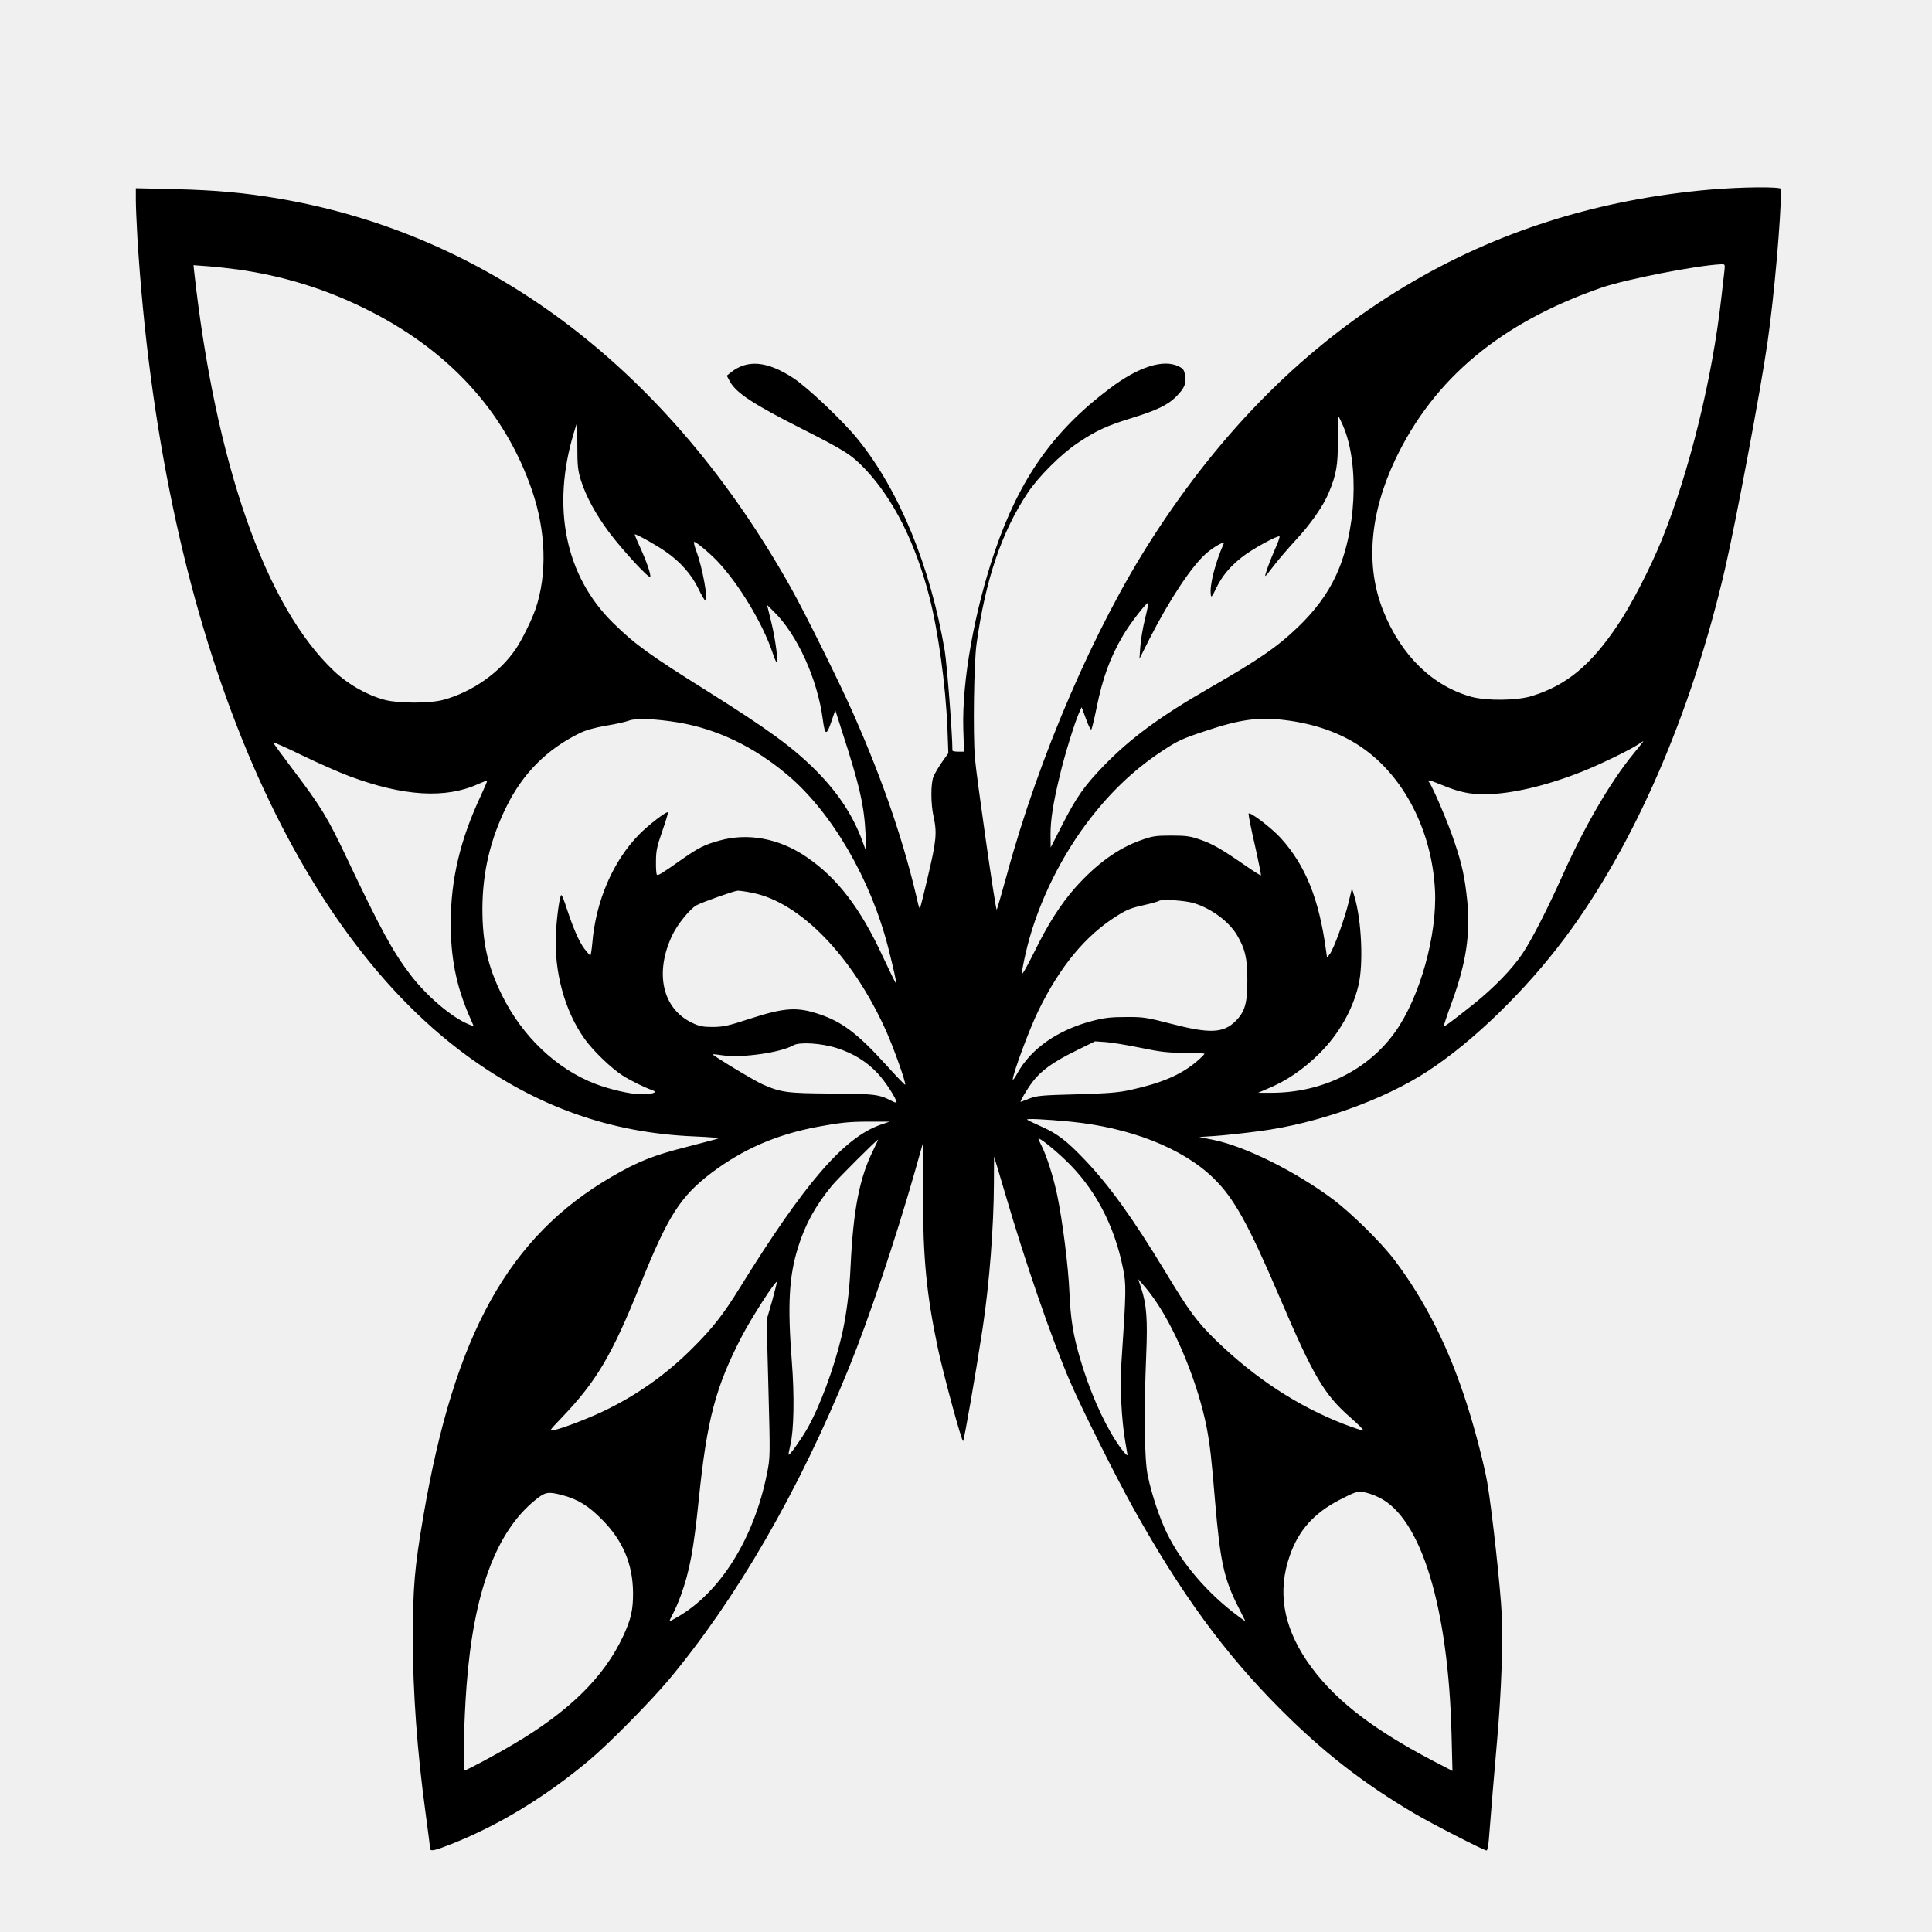
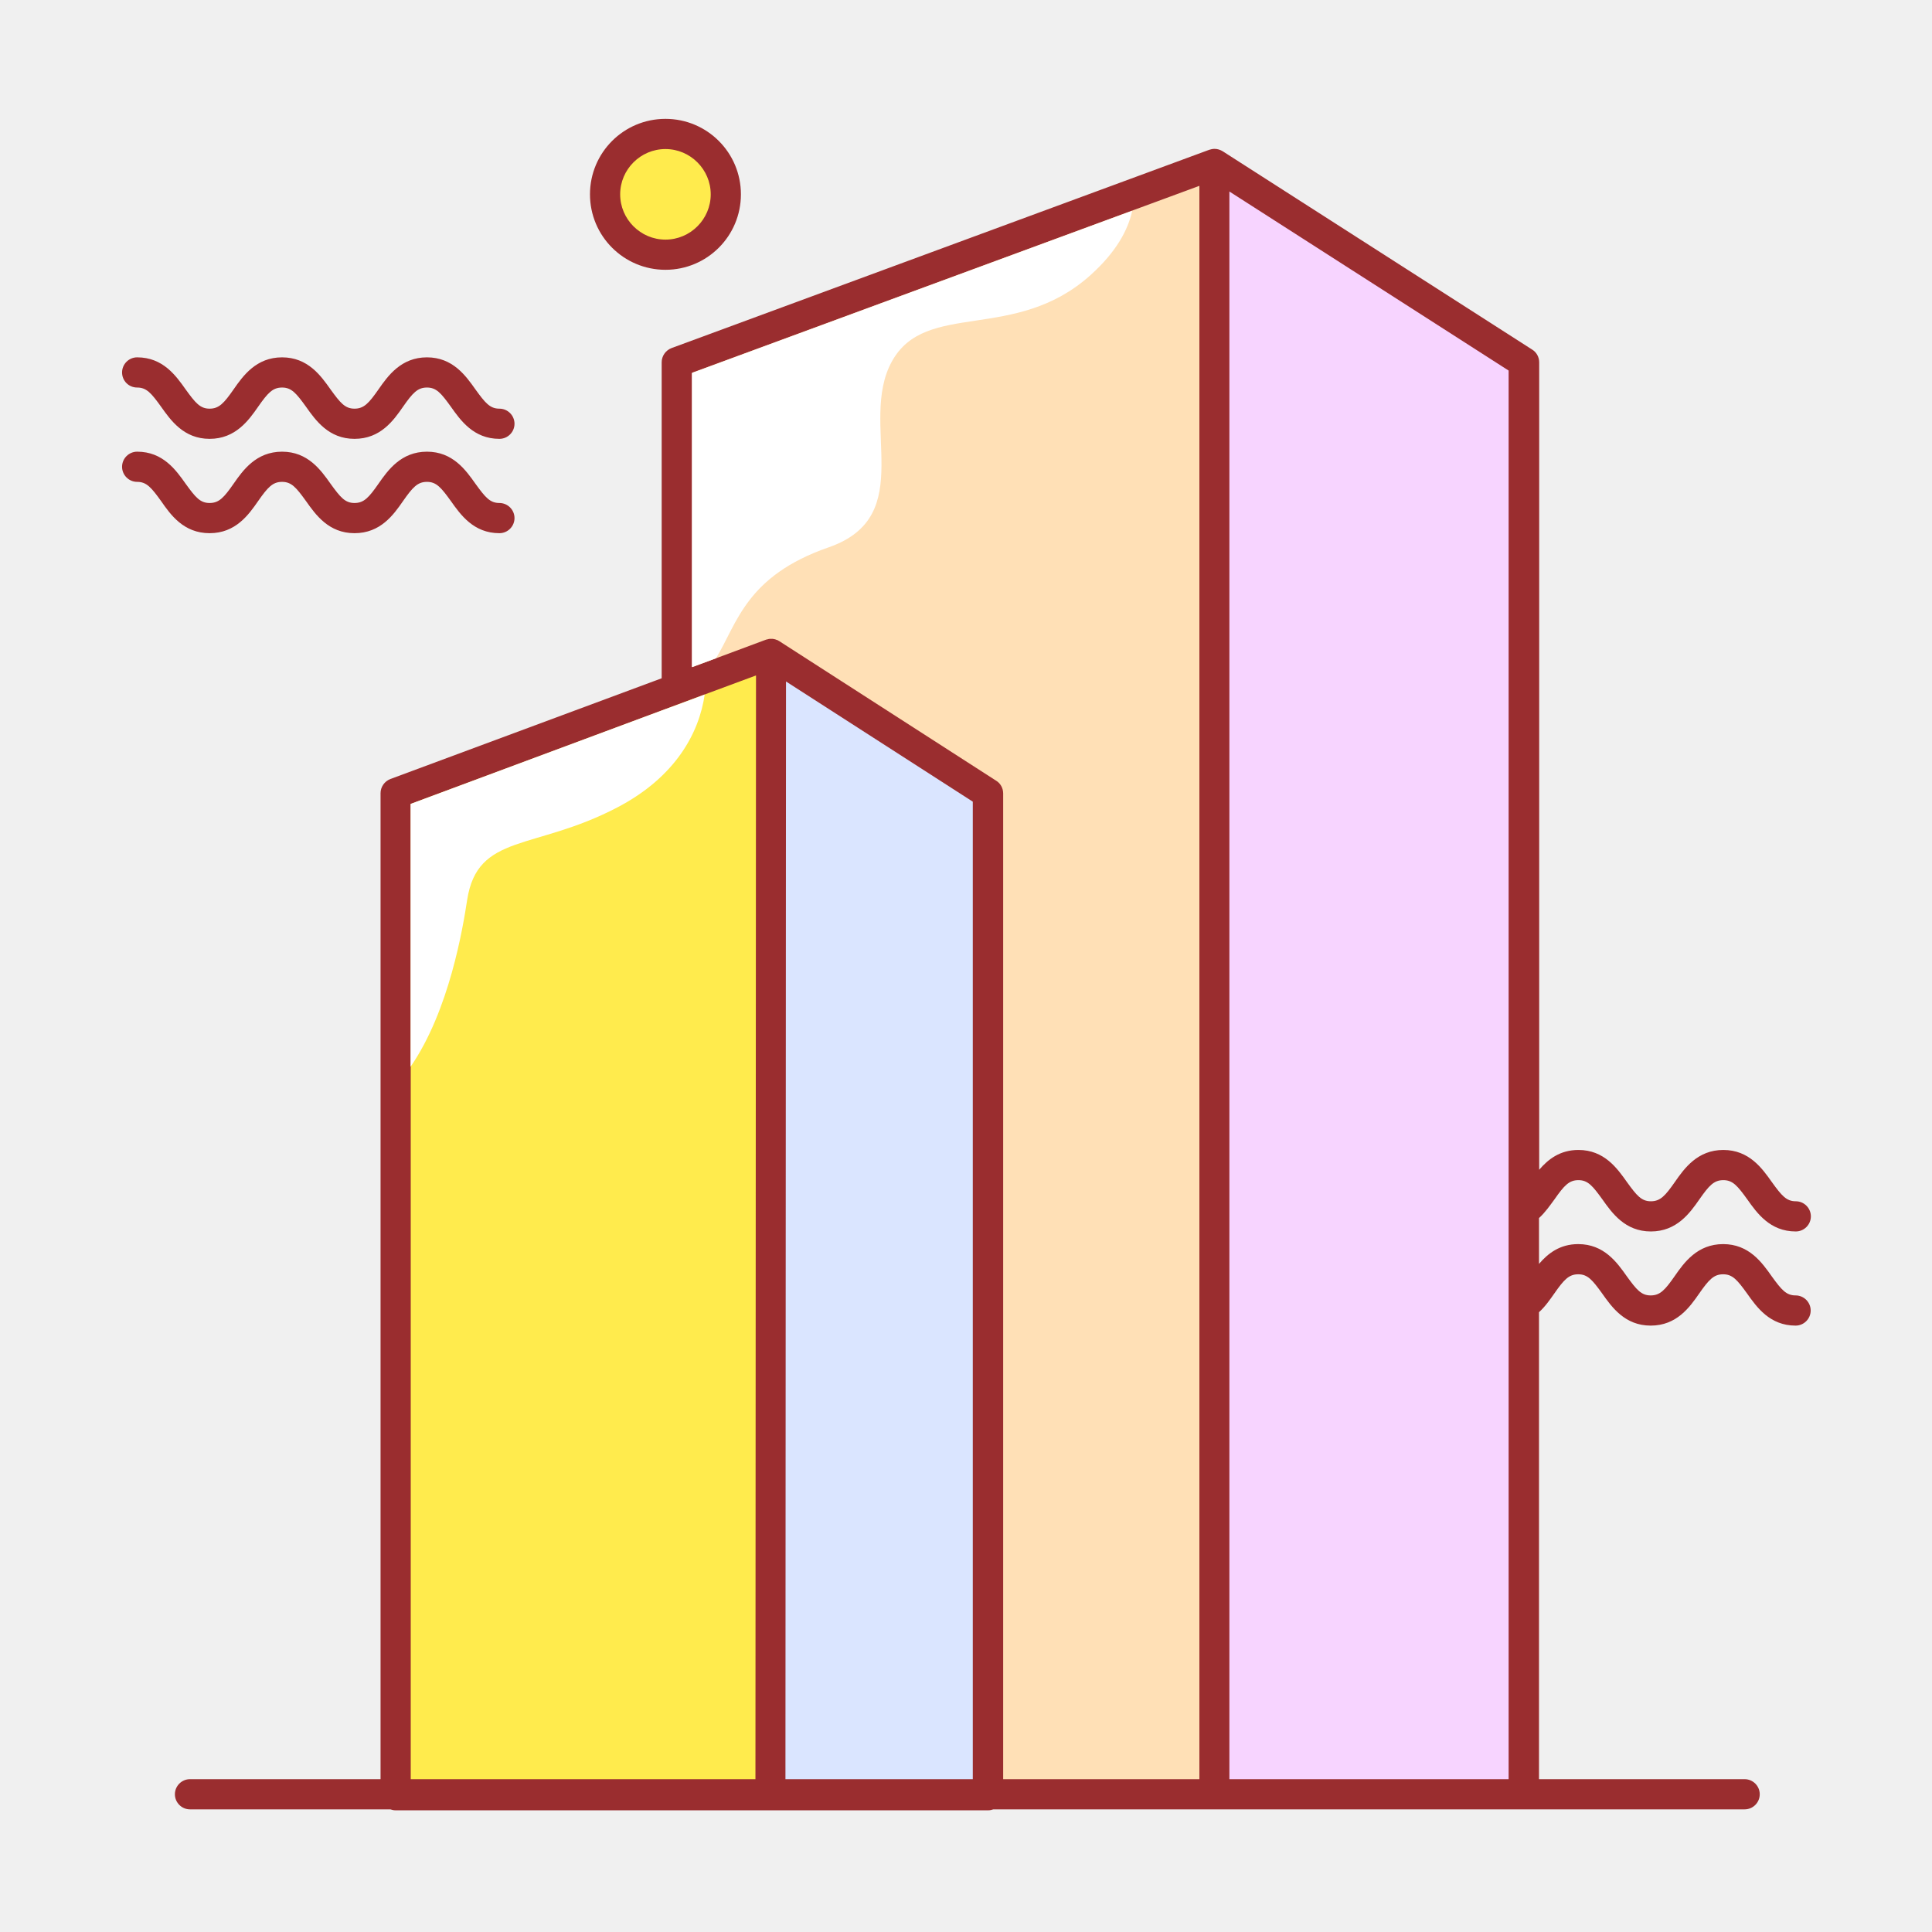
- <svg xmlns="http://www.w3.org/2000/svg" version="1.0" width="1280pt" height="1280pt" viewBox="0 0 1280 1280" preserveAspectRatio="xMidYMid meet">
-   <g transform="translate(0,1280) scale(0.1,-0.1)" fill="#000000" stroke="none">
-     <path d="M11331 11544 c-747 -65 -1419 -278 -2023 -641 -655 -393 -1210 -946 -1677 -1673 -380 -590 -748 -1442 -961 -2228 -35 -127 -65 -231 -67 -229 -9 9 -133 878 -144 1005 -13 163 -7 630 11 757 59 425 166 740 338 999 72 108 222 258 332 331 122 82 194 115 360 166 160 49 237 86 290 139 57 57 71 89 62 141 -6 37 -13 47 -42 61 -101 51 -268 -2 -458 -146 -372 -279 -597 -597 -761 -1078 -136 -400 -218 -861 -209 -1175 l5 -153 -39 0 c-21 0 -38 3 -38 8 0 112 -36 569 -51 662 -95 558 -301 1060 -576 1400 -99 122 -332 343 -427 405 -174 114 -306 125 -416 36 l-25 -20 20 -37 c41 -77 154 -151 480 -316 281 -142 328 -172 418 -267 187 -199 330 -484 422 -836 61 -235 110 -591 122 -882 l6 -163 -42 -59 c-23 -33 -48 -76 -56 -95 -19 -45 -19 -180 0 -266 24 -107 18 -162 -36 -391 -27 -117 -52 -215 -54 -217 -2 -3 -7 9 -11 24 -90 400 -230 812 -430 1264 -87 198 -319 666 -413 834 -809 1443 -1990 2341 -3392 2580 -229 39 -413 56 -691 63 l-258 6 0 -79 c0 -43 5 -153 10 -244 154 -2522 965 -4535 2186 -5426 463 -337 949 -510 1504 -533 96 -4 168 -10 160 -13 -8 -4 -104 -29 -212 -57 -218 -55 -321 -96 -495 -197 -683 -397 -1042 -1043 -1248 -2248 -59 -346 -69 -467 -70 -811 0 -350 29 -754 85 -1160 16 -121 30 -226 30 -232 0 -21 28 -15 149 33 310 124 615 309 906 553 127 106 401 384 525 531 451 540 863 1253 1194 2067 131 322 307 846 435 1293 l56 198 0 -342 c0 -420 23 -661 99 -1021 39 -182 160 -626 167 -612 9 17 82 437 129 745 45 296 74 677 75 964 0 97 1 176 1 175 1 -1 34 -112 74 -247 134 -458 309 -965 431 -1247 78 -181 296 -616 417 -834 315 -565 604 -961 972 -1330 285 -286 549 -492 888 -692 112 -67 464 -247 481 -247 5 0 12 33 15 72 14 179 37 461 56 673 27 310 38 625 29 825 -7 160 -64 683 -95 865 -19 112 -80 349 -135 520 -120 376 -276 687 -481 958 -86 114 -283 308 -405 400 -251 187 -583 352 -794 395 l-94 19 105 7 c58 4 191 18 295 32 384 50 823 207 1115 398 300 196 646 532 907 881 460 614 840 1489 1062 2448 74 321 235 1179 281 1497 44 305 89 817 90 1018 0 16 -260 14 -469 -4z m94 -536 c-3 -24 -12 -106 -21 -183 -60 -535 -211 -1148 -394 -1601 -76 -186 -201 -430 -291 -563 -178 -267 -340 -401 -569 -472 -98 -31 -299 -33 -400 -6 -259 71 -468 275 -586 571 -118 295 -90 642 80 1001 255 537 700 908 1366 1139 158 55 632 148 792 155 27 1 27 0 23 -41z m-9845 6 c294 -42 565 -125 829 -254 556 -271 934 -681 1115 -1207 94 -273 102 -558 24 -788 -26 -74 -90 -205 -131 -265 -107 -157 -288 -284 -477 -336 -90 -25 -300 -25 -390 -1 -118 31 -243 102 -337 191 -455 430 -786 1378 -927 2650 l-4 39 96 -7 c53 -4 144 -14 202 -22z m7316 -1030 c113 -256 91 -714 -49 -1006 -55 -117 -140 -230 -249 -334 -137 -131 -257 -214 -588 -404 -325 -187 -520 -331 -695 -511 -130 -134 -183 -209 -277 -393 l-77 -151 -1 86 c0 98 17 207 61 389 32 137 99 352 127 415 l18 40 29 -78 c15 -43 31 -74 35 -70 4 4 20 69 35 143 40 198 89 333 176 481 42 73 158 223 166 215 3 -2 -7 -50 -21 -106 -14 -56 -28 -138 -31 -183 l-6 -82 68 135 c133 261 280 482 376 565 50 43 123 84 114 63 -58 -133 -94 -277 -85 -338 2 -21 8 -14 34 40 38 80 90 144 170 207 62 51 241 149 251 139 3 -3 -9 -38 -27 -78 -35 -79 -72 -179 -67 -184 2 -2 27 29 57 69 30 39 95 115 143 167 101 108 186 231 221 317 50 121 60 179 60 345 1 87 2 158 4 158 2 0 14 -25 28 -56z m-5071 -136 c0 -132 3 -163 23 -228 34 -109 100 -230 190 -350 91 -120 264 -308 270 -291 5 16 -25 103 -69 199 -21 45 -36 82 -33 82 15 0 140 -70 202 -113 98 -67 175 -154 220 -249 20 -42 41 -77 45 -77 21 -2 -19 220 -59 326 -13 35 -20 63 -15 63 14 0 100 -72 152 -126 143 -150 302 -414 367 -607 10 -31 22 -61 27 -65 14 -14 -7 153 -35 266 l-28 114 45 -44 c155 -152 289 -447 324 -713 15 -111 25 -112 60 -7 l23 67 43 -135 c119 -367 149 -497 158 -694 l5 -111 -24 66 c-62 172 -161 323 -306 470 -156 157 -316 274 -730 534 -378 237 -475 307 -618 448 -316 310 -410 764 -260 1260 11 37 21 67 21 67 1 0 2 -69 2 -152z m665 -1834 c257 -42 504 -160 726 -347 294 -247 553 -691 669 -1147 35 -138 56 -232 52 -236 -2 -2 -41 78 -88 178 -148 321 -302 522 -507 661 -179 122 -386 161 -575 108 -99 -27 -139 -47 -257 -130 -128 -90 -151 -104 -158 -96 -4 4 -7 43 -6 88 0 69 7 101 42 201 23 66 40 122 37 124 -8 9 -127 -82 -189 -145 -174 -176 -289 -442 -312 -723 -4 -44 -10 -80 -13 -80 -3 0 -21 21 -40 45 -36 49 -72 132 -117 268 -15 48 -31 87 -35 87 -10 0 -30 -137 -36 -255 -13 -251 58 -514 191 -699 57 -79 175 -193 250 -241 53 -34 144 -79 201 -99 35 -13 -4 -26 -76 -26 -69 0 -209 32 -307 70 -256 99 -482 314 -617 588 -94 191 -129 346 -129 572 1 241 52 458 159 675 108 220 266 379 482 486 42 21 98 37 177 51 64 10 133 26 154 34 44 17 176 12 322 -12z m4025 15 c194 -24 366 -84 503 -178 281 -190 468 -552 489 -945 16 -300 -100 -713 -263 -942 -181 -255 -486 -405 -824 -404 l-85 0 56 24 c131 53 247 133 355 241 125 126 215 284 254 446 34 141 21 431 -26 588 l-17 56 -22 -93 c-26 -109 -98 -307 -124 -342 l-19 -24 -7 49 c-46 339 -135 560 -299 742 -63 69 -210 181 -214 162 -1 -8 17 -102 42 -209 24 -107 42 -197 40 -199 -2 -3 -49 27 -104 65 -159 110 -215 142 -298 171 -66 23 -93 27 -192 27 -103 0 -124 -3 -202 -31 -151 -53 -294 -157 -435 -315 -96 -109 -182 -243 -272 -428 -48 -96 -81 -154 -81 -140 0 14 11 73 25 133 66 292 211 602 400 857 151 202 309 354 498 480 107 71 133 84 290 136 232 78 354 95 532 73z m-6199 -372 c357 -133 637 -150 853 -51 30 13 56 23 58 21 2 -2 -17 -46 -41 -98 -138 -294 -199 -555 -200 -844 0 -229 36 -411 118 -604 l35 -81 -37 15 c-111 46 -276 187 -383 327 -116 152 -198 302 -417 764 -132 279 -172 345 -361 595 -72 95 -131 176 -131 180 0 4 87 -34 193 -86 105 -51 246 -113 313 -138z m8502 144 c-150 -183 -324 -483 -468 -806 -98 -218 -202 -422 -262 -511 -69 -104 -191 -229 -327 -338 -144 -114 -191 -149 -196 -145 -1 2 23 76 56 165 93 257 121 446 100 664 -16 156 -34 242 -86 395 -39 119 -143 363 -167 393 -16 19 2 15 83 -18 116 -48 185 -63 289 -62 169 1 399 54 637 148 120 47 323 146 378 183 17 12 31 21 33 21 2 0 -30 -40 -70 -89z m-5830 -917 c315 -64 659 -419 880 -908 52 -115 137 -354 129 -363 -2 -2 -62 60 -132 138 -183 201 -286 279 -435 329 -149 51 -234 45 -467 -31 -134 -44 -170 -52 -238 -53 -66 0 -90 4 -136 26 -200 92 -255 332 -134 584 34 71 117 173 159 196 36 20 250 96 274 97 13 0 58 -6 100 -15z m2923 -68 c116 -36 233 -123 285 -212 53 -90 67 -150 68 -289 1 -159 -15 -217 -78 -280 -81 -80 -170 -84 -422 -19 -167 43 -187 47 -304 46 -102 0 -143 -5 -224 -26 -229 -60 -406 -184 -496 -347 -16 -30 -30 -48 -30 -41 0 38 110 335 170 457 143 293 313 498 520 627 68 43 95 53 190 74 41 9 82 21 90 26 20 12 174 2 231 -16z m-354 -958 c131 -27 180 -33 290 -33 73 0 133 -3 133 -7 0 -3 -24 -27 -52 -51 -103 -87 -230 -142 -434 -187 -80 -18 -148 -24 -359 -30 -232 -6 -266 -9 -315 -28 -30 -12 -56 -22 -58 -22 -7 0 41 82 77 130 57 76 134 132 286 207 l130 64 72 -5 c40 -3 143 -20 230 -38z m-2012 -2 c109 -35 195 -88 269 -166 51 -54 126 -170 126 -194 0 -4 -17 2 -38 13 -79 41 -118 45 -397 46 -291 2 -331 7 -453 61 -55 24 -336 194 -330 199 2 2 32 -2 68 -7 125 -18 382 18 467 67 41 23 185 14 288 -19z m1545 -487 c397 -39 744 -175 948 -373 136 -131 232 -304 441 -793 224 -524 294 -643 472 -798 50 -44 87 -81 81 -83 -5 -1 -62 18 -126 42 -307 119 -590 304 -848 554 -128 125 -178 192 -338 457 -214 353 -370 570 -532 740 -122 128 -181 173 -288 221 -47 21 -89 41 -95 46 -10 9 118 3 285 -13z m-1254 -20 c-244 -84 -505 -387 -936 -1083 -106 -172 -179 -266 -310 -396 -175 -176 -374 -316 -595 -421 -108 -51 -268 -112 -325 -124 -34 -7 -33 -6 50 81 231 241 335 416 523 885 184 456 264 581 470 738 211 159 433 255 706 306 146 27 201 33 326 34 l150 0 -59 -20z m1224 -236 c192 -183 322 -427 380 -715 22 -107 22 -146 -10 -621 -11 -164 0 -383 25 -527 8 -47 15 -87 15 -89 0 -13 -40 34 -75 89 -91 140 -179 342 -241 555 -45 155 -61 257 -69 435 -7 170 -46 475 -81 643 -25 119 -70 261 -105 329 -11 21 -19 40 -19 43 0 14 100 -65 180 -142z m-1273 70 c-93 -186 -134 -397 -152 -778 -7 -163 -29 -330 -60 -461 -50 -210 -142 -459 -226 -608 -41 -72 -118 -180 -124 -174 -2 2 3 30 11 63 24 97 28 326 10 556 -29 373 -19 562 41 754 48 155 116 277 225 410 41 49 296 304 306 305 1 0 -13 -30 -31 -67z m1873 -1008 c141 -208 279 -551 334 -830 22 -115 33 -208 56 -490 34 -398 58 -512 152 -698 l50 -100 -44 32 c-203 149 -381 355 -478 556 -47 96 -101 257 -126 380 -22 104 -26 414 -10 800 10 237 2 333 -34 443 l-19 57 35 -40 c20 -22 58 -71 84 -110z m-2545 4 l-36 -124 12 -455 c12 -454 12 -455 -10 -565 -86 -428 -308 -784 -592 -948 -25 -15 -48 -27 -52 -27 -3 0 6 20 19 44 14 25 38 80 54 124 59 163 85 300 120 642 54 526 111 741 284 1075 62 120 223 371 233 362 1 -2 -13 -59 -32 -128z m4021 -1300 c279 -134 460 -727 481 -1573 l6 -239 -129 67 c-420 220 -672 421 -837 664 -156 232 -194 461 -112 695 58 168 160 282 330 370 99 51 115 57 155 52 25 -3 73 -19 106 -36z m-5413 16 c104 -27 176 -71 267 -164 136 -137 202 -292 204 -481 1 -114 -13 -177 -65 -289 -126 -271 -358 -500 -731 -719 -114 -68 -309 -172 -321 -172 -11 0 -3 339 14 560 46 617 195 1021 454 1231 67 55 85 58 178 34z" />
-   </g>
+ <svg xmlns="http://www.w3.org/2000/svg" width="800px" height="800px" viewBox="0 0 1024 1024" class="icon" version="1.1">
+   <path d="M352.7 103m-32 0a32 32 0 1 0 64 0 32 32 0 1 0-64 0Z" fill="#FFEB4D" />
+   <path d="M807.7 951h-449V192L643.8 87l163.9 105z" fill="#F7D4FF" />
+   <path d="M643.7 951h-285V192l285-105z" fill="#FFE0B6" />
+   <path d="M523.7 951.5h-314v-531l199-74 115 74z" fill="#DAE5FF" />
+   <path d="M408.4 951.5H209.7V420.4l199-73.9z" fill="#FFEB4D" />
+   <path d="M951.7 686.6c-5 0-7.5-3-12.7-10.2-5.1-7.2-12-17-25.7-17s-20.7 9.8-25.7 17c-5.1 7.3-7.7 10.2-12.7 10.2-5 0-7.5-3-12.7-10.2-5.1-7.2-12-17-25.7-17-9.8 0-16.1 5-20.8 10.5v-24.3c3.4-3.1 5.9-6.8 8.2-9.9 5.1-7.3 7.7-10.2 12.7-10.2 5 0 7.5 3 12.7 10.2 5.1 7.2 12 17 25.7 17s20.7-9.8 25.7-17c5.1-7.3 7.7-10.2 12.7-10.2s7.5 3 12.7 10.2c5.1 7.2 12 17 25.7 17 4.4 0 8-3.6 8-8s-3.6-8-8-8c-5 0-7.5-3-12.7-10.2-5.1-7.2-12-17-25.7-17s-20.7 9.8-25.7 17c-5.1 7.3-7.7 10.2-12.7 10.2-5 0-7.5-3-12.7-10.2-5.1-7.2-12-17-25.7-17-9.8 0-16.1 5-20.8 10.5V192c0-2.7-1.4-5.3-3.7-6.7l-164-105.1c-1.3-0.8-2.8-1.3-4.3-1.3h-0.1c-0.9 0-1.9 0.2-2.8 0.5l-285 105.1c-3.1 1.2-5.2 4.2-5.2 7.5v167.5l-143.8 53.4c-3.1 1.2-5.2 4.2-5.2 7.5V943h-101c-4.4 0-8 3.6-8 8s3.6 8 8 8h106.2c0.9 0.3 1.8 0.5 2.8 0.5h314c1 0 1.9-0.2 2.8-0.5h398.2c4.4 0 8-3.6 8-8s-3.6-8-8-8h-109V695.5c3.4-3.1 5.9-6.8 8.1-9.9 5.1-7.3 7.7-10.2 12.7-10.2s7.5 3 12.7 10.2c5.1 7.2 12 17 25.7 17 13.8 0 20.7-9.8 25.7-17 5.1-7.3 7.7-10.2 12.7-10.2 5 0 7.5 3 12.7 10.2 5.1 7.2 12 17 25.7 17 4.4 0 8-3.6 8-8s-3.6-8-8-8z m-585-489l269-99.1V943h-104V420.5c0-2.7-1.4-5.3-3.7-6.7l-115-74c-0.1-0.1-0.2-0.1-0.4-0.2-0.1-0.1-0.2-0.1-0.3-0.2-0.2-0.1-0.3-0.2-0.5-0.2-0.1 0-0.2-0.1-0.3-0.1-0.2-0.1-0.4-0.1-0.5-0.2-0.1 0-0.2-0.1-0.4-0.1s-0.4-0.1-0.5-0.1c-0.1 0-0.3 0-0.4-0.1H407.9c-0.2 0-0.3 0.1-0.5 0.1-0.1 0-0.3 0-0.4 0.1-0.1 0-0.3 0.1-0.4 0.1-0.2 0-0.3 0.1-0.5 0.1l-39.2 14.6v-156z m49.9 163.6l99 63.7V943h-99.3l0.3-581.8z m-198.9 64.9l133-49.5 16-6 34-12.6-0.3 585H217.7V426.1zM799.6 943h-148V101.5l148 94.9V943zM111.1 282.6c13.8 0 20.7-9.8 25.7-17 5.1-7.3 7.7-10.2 12.7-10.2s7.5 3 12.7 10.2c5.1 7.2 12 17 25.7 17 13.8 0 20.7-9.8 25.7-17 5.1-7.3 7.7-10.2 12.7-10.2s7.5 3 12.7 10.2c5.1 7.2 12 17 25.7 17 4.4 0 8-3.6 8-8s-3.6-8-8-8c-5 0-7.5-3-12.7-10.2-5.1-7.2-12-17-25.7-17s-20.7 9.8-25.7 17c-5.1 7.3-7.7 10.2-12.7 10.2-5 0-7.5-3-12.7-10.2-5.1-7.2-12-17-25.7-17s-20.7 9.8-25.7 17c-5.1 7.3-7.7 10.2-12.7 10.2s-7.5-3-12.7-10.2c-5.1-7.2-12-17-25.7-17-4.4 0-8 3.6-8 8s3.6 8 8 8c5 0 7.5 3 12.7 10.2 5 7.2 11.9 17 25.7 17zM72.7 205.4c5 0 7.5 3 12.7 10.2 5.1 7.2 12 17 25.7 17s20.7-9.8 25.7-17c5.1-7.3 7.7-10.2 12.7-10.2s7.5 3 12.7 10.2c5.1 7.2 12 17 25.7 17 13.8 0 20.7-9.8 25.7-17 5.1-7.3 7.7-10.2 12.7-10.2s7.5 3 12.7 10.2c5.1 7.2 12 17 25.7 17 4.4 0 8-3.6 8-8s-3.6-8-8-8c-5 0-7.5-3-12.7-10.2-5.1-7.2-12-17-25.7-17s-20.7 9.8-25.7 17c-5.1 7.3-7.7 10.2-12.7 10.2-5 0-7.5-3-12.7-10.2-5.1-7.2-12-17-25.7-17s-20.7 9.8-25.7 17c-5.1 7.3-7.7 10.2-12.7 10.2s-7.5-3-12.7-10.2c-5.1-7.2-12-17-25.7-17-4.4 0-8 3.6-8 8s3.5 8 8 8zM352.7 143c22.1 0 40-17.9 40-40s-17.9-40-40-40-40 17.9-40 40 17.9 40 40 40z m0-64c13.2 0 24 10.8 24 24s-10.8 24-24 24-24-10.8-24-24 10.8-24 24-24z" fill="#9A2D2F" />
+   <path d="M350.6 376.6l-133 49.5v139.3c20.6-29.8 27.8-74 30-88.4 5.5-35.5 35.5-26 79.5-49 31.1-16.2 43.5-39.7 46.4-59.9l-6.9 2.6-16 5.9zM366.7 353.6l12.8-4.7c11.3-18.6 15.9-43.6 59.7-58.8 48-16.7 15.5-65.8 33.5-98.5s65.3-9.8 105.3-45.8c13.7-12.3 19.9-24 22.1-34.1l-233.4 86v155.9z" fill="#FFFFFF" />
</svg>
